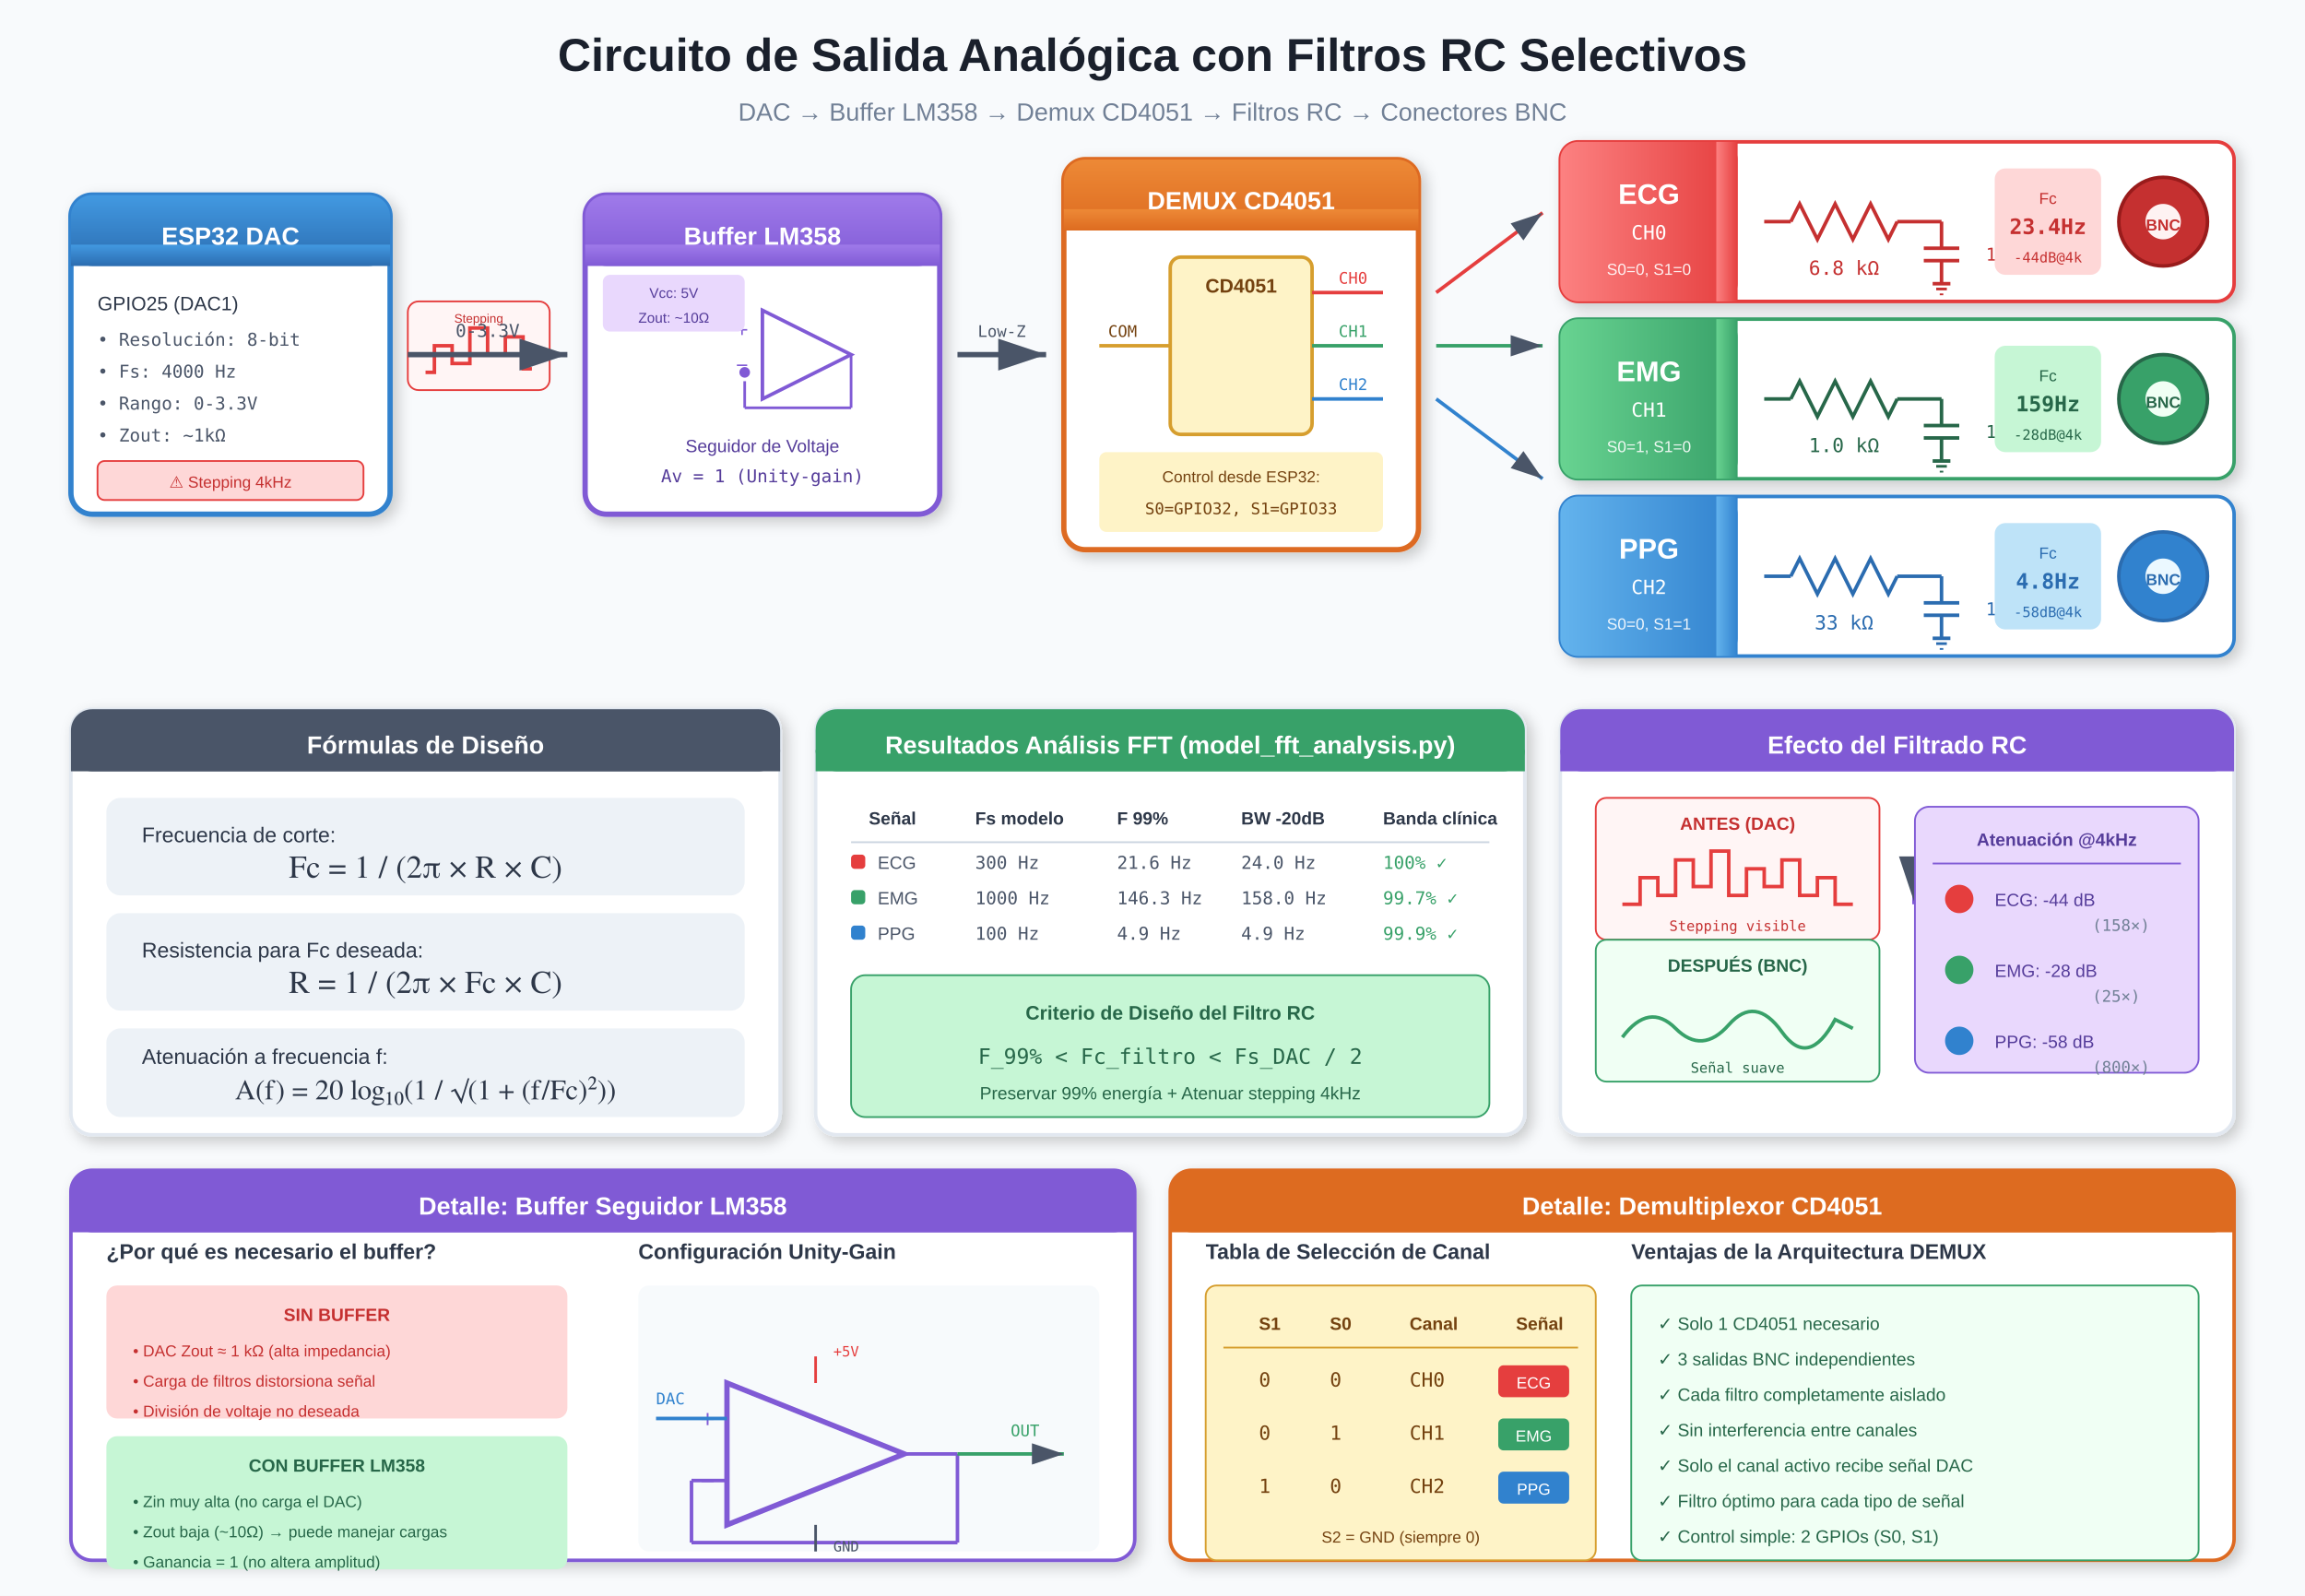
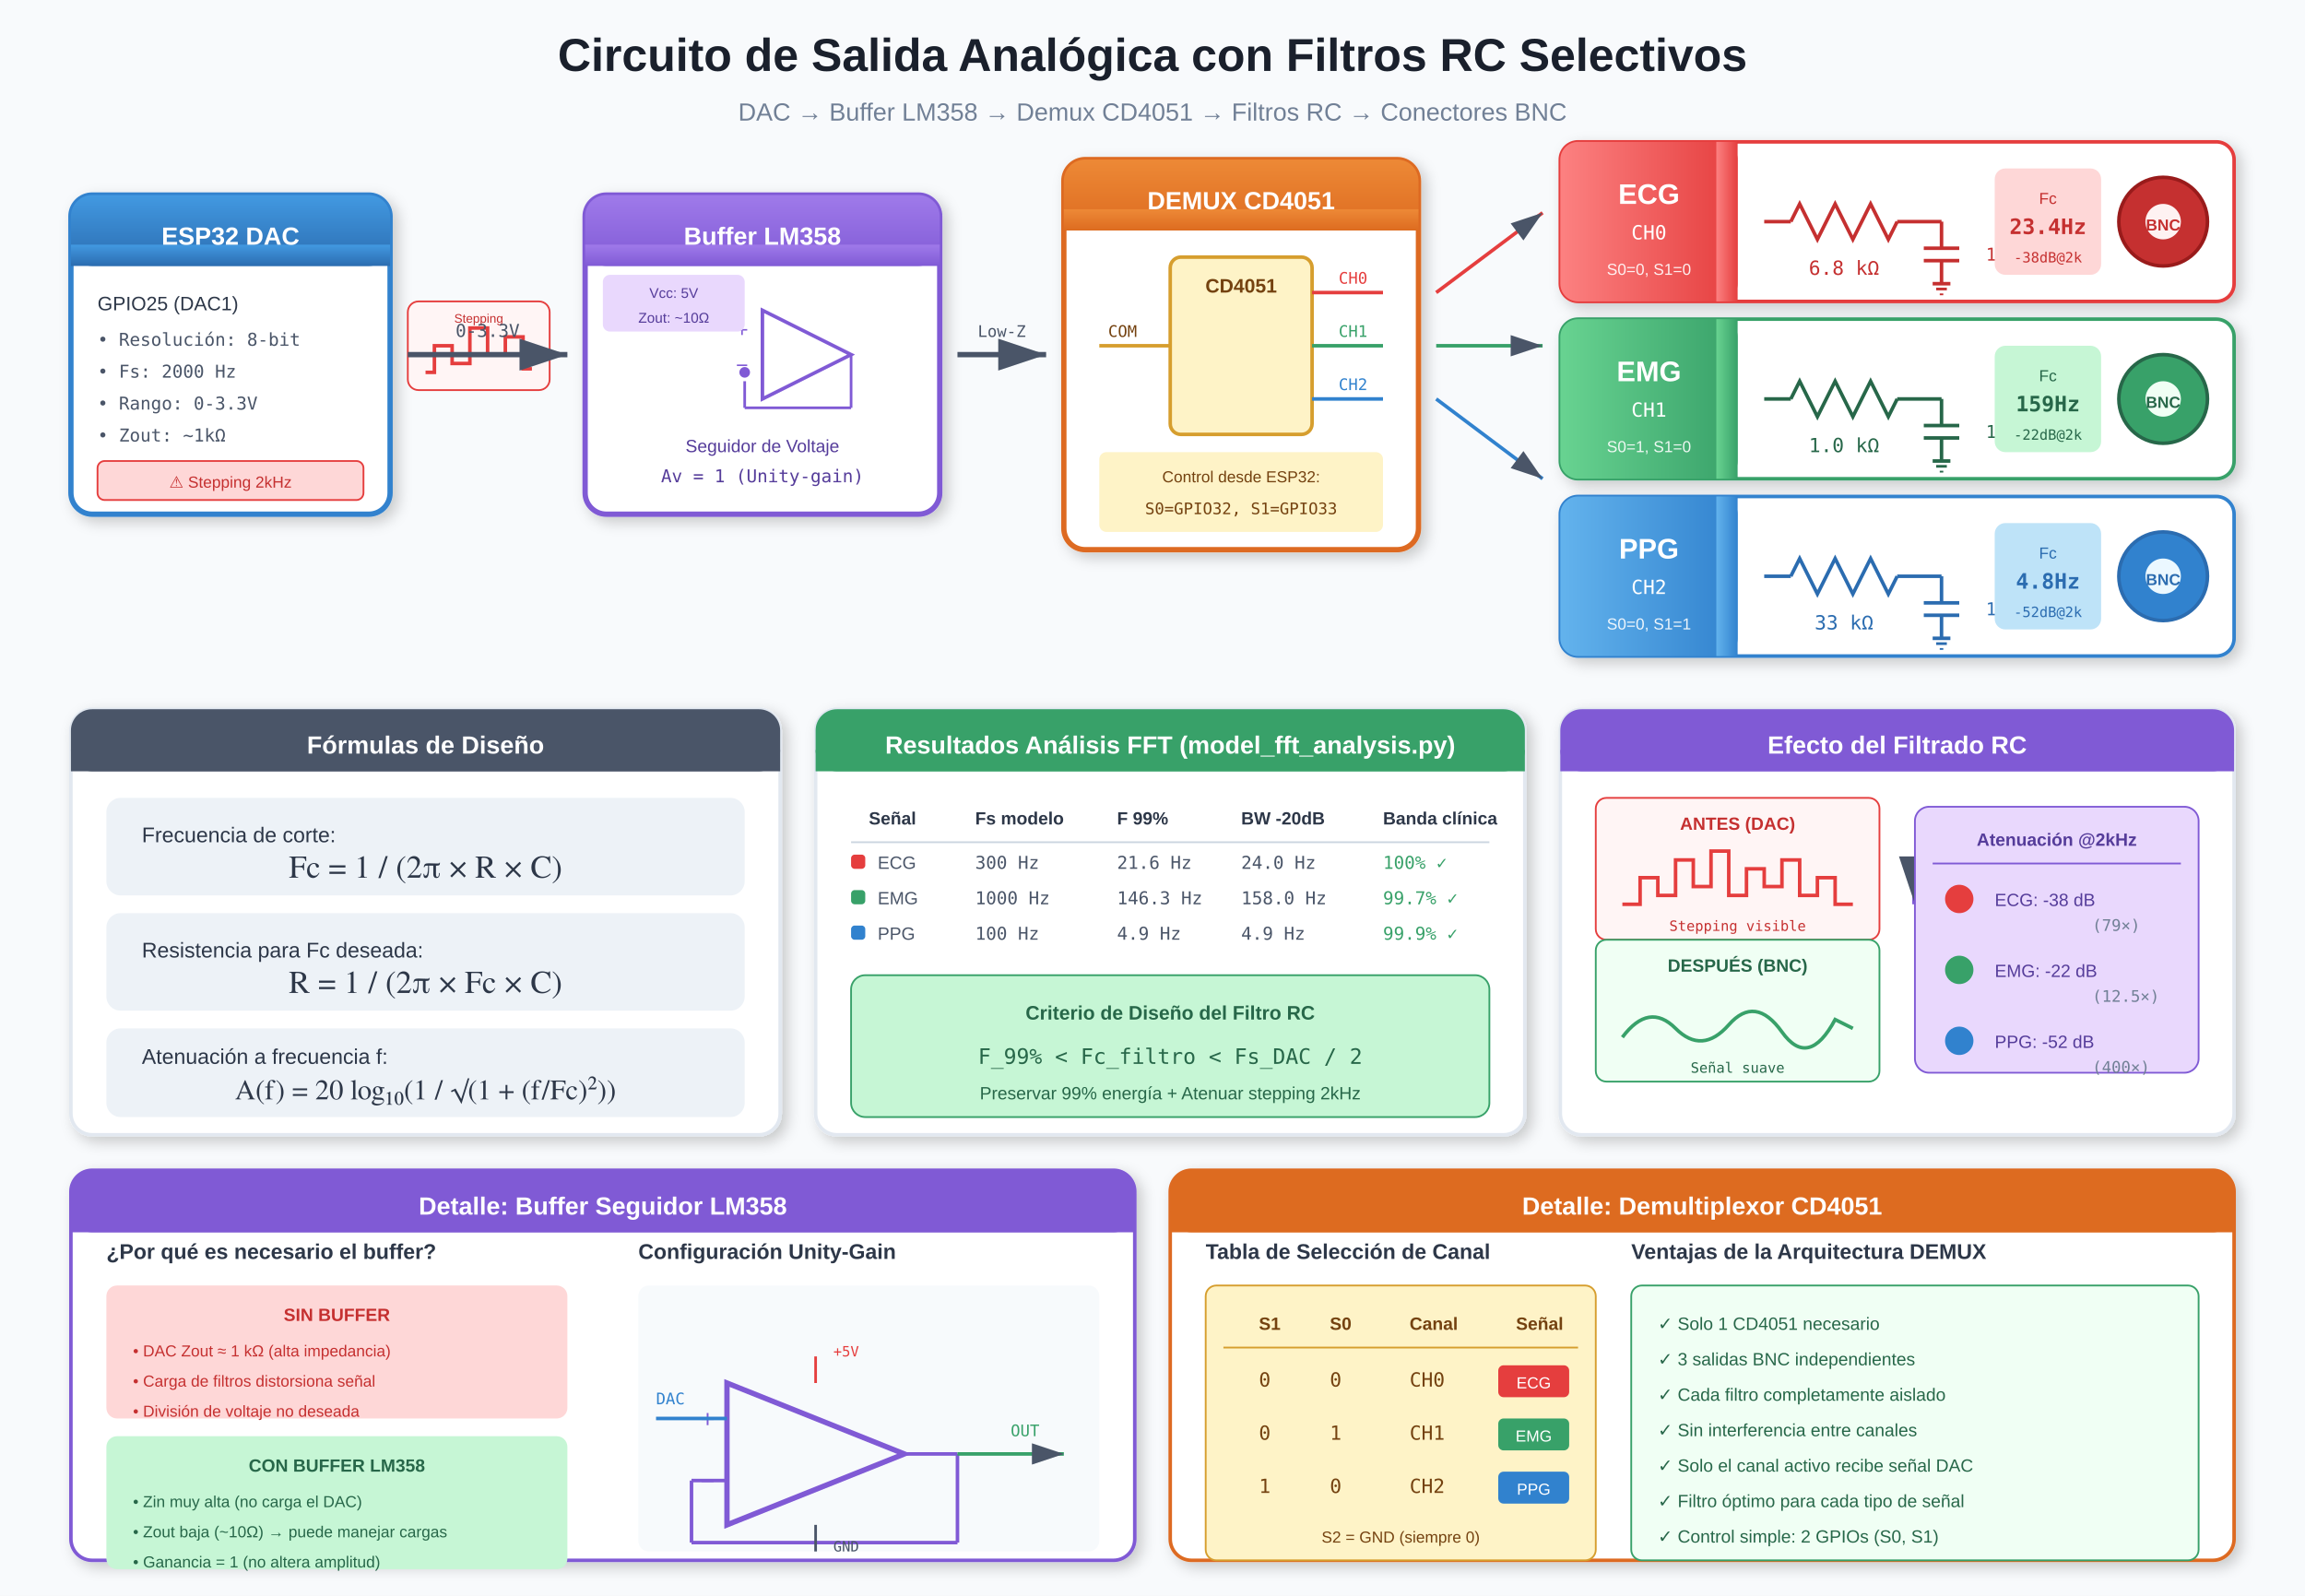
<svg xmlns="http://www.w3.org/2000/svg" viewBox="0 0 1300 900" width="1300" height="900">
  <defs>
    <linearGradient id="gradDAC" x1="0%" y1="0%" x2="0%" y2="100%">
      <stop offset="0%" style="stop-color:#4299e1" />
      <stop offset="100%" style="stop-color:#2b6cb0" />
    </linearGradient>
    <linearGradient id="gradBuffer" x1="0%" y1="0%" x2="0%" y2="100%">
      <stop offset="0%" style="stop-color:#9f7aea" />
      <stop offset="100%" style="stop-color:#805ad5" />
    </linearGradient>
    <linearGradient id="gradMux" x1="0%" y1="0%" x2="0%" y2="100%">
      <stop offset="0%" style="stop-color:#ed8936" />
      <stop offset="100%" style="stop-color:#dd6b20" />
    </linearGradient>
    <linearGradient id="gradECG" x1="0%" y1="0%" x2="100%" y2="0%">
      <stop offset="0%" style="stop-color:#fc8181" />
      <stop offset="100%" style="stop-color:#e53e3e" />
    </linearGradient>
    <linearGradient id="gradEMG" x1="0%" y1="0%" x2="100%" y2="0%">
      <stop offset="0%" style="stop-color:#68d391" />
      <stop offset="100%" style="stop-color:#38a169" />
    </linearGradient>
    <linearGradient id="gradPPG" x1="0%" y1="0%" x2="100%" y2="0%">
      <stop offset="0%" style="stop-color:#63b3ed" />
      <stop offset="100%" style="stop-color:#3182ce" />
    </linearGradient>
    <marker id="arrow" markerWidth="10" markerHeight="10" refX="9" refY="3" orient="auto" markerUnits="strokeWidth">
      <path d="M0,0 L0,6 L9,3 z" fill="#4a5568" />
    </marker>
    <marker id="arrowBlue" markerWidth="10" markerHeight="10" refX="9" refY="3" orient="auto" markerUnits="strokeWidth">
      <path d="M0,0 L0,6 L9,3 z" fill="#3182ce" />
    </marker>
    <filter id="shadow" x="-20%" y="-20%" width="140%" height="140%">
      <feDropShadow dx="3" dy="3" stdDeviation="4" flood-opacity="0.2" />
    </filter>
    <pattern id="steppingPattern" patternUnits="userSpaceOnUse" width="60" height="30">
      <path d="M0,25 L10,25 L10,15 L20,15 L20,20 L30,20 L30,10 L40,10 L40,22 L50,22 L50,8 L60,8" stroke="#e53e3e" stroke-width="2" fill="none" />
    </pattern>
    <pattern id="smoothPattern" patternUnits="userSpaceOnUse" width="60" height="30">
      <path d="M0,20 Q15,10 30,20 T60,20" stroke="#38a169" stroke-width="2" fill="none" />
    </pattern>
  </defs>
  <rect width="1300" height="900" fill="#f8fafc" />
  <text x="650" y="40" font-family="Segoe UI, Arial" font-size="26" font-weight="bold" fill="#1a202c" text-anchor="middle">
    Circuito de Salida Analógica con Filtros RC Selectivos
  </text>
  <text x="650" y="68" font-family="Segoe UI, Arial" font-size="14" fill="#718096" text-anchor="middle">
    DAC → Buffer LM358 → Demux CD4051 → Filtros RC → Conectores BNC
  </text>
  <g transform="translate(40, 110)">
    <rect x="0" y="0" width="180" height="180" rx="12" fill="white" stroke="#3182ce" stroke-width="3" filter="url(#shadow)" />
    <rect x="0" y="0" width="180" height="40" rx="12" fill="url(#gradDAC)" />
    <rect x="0" y="28" width="180" height="12" fill="url(#gradDAC)" />
    <text x="90" y="28" font-family="Segoe UI, Arial" font-size="14" font-weight="bold" fill="white" text-anchor="middle">ESP32 DAC</text>
    <text x="15" y="65" font-family="Segoe UI, Arial" font-size="11" fill="#2d3748">GPIO25 (DAC1)</text>
    <text x="15" y="85" font-family="Consolas, monospace" font-size="10" fill="#4a5568">• Resolución: 8-bit</text>
-     <text x="15" y="103" font-family="Consolas, monospace" font-size="10" fill="#4a5568">• Fs: 4000 Hz</text>
+     <text x="15" y="103" font-family="Consolas, monospace" font-size="10" fill="#4a5568">• Fs: 2000 Hz</text>
    <text x="15" y="121" font-family="Consolas, monospace" font-size="10" fill="#4a5568">• Rango: 0-3.3V</text>
    <text x="15" y="139" font-family="Consolas, monospace" font-size="10" fill="#4a5568">• Zout: ~1kΩ</text>
    <rect x="15" y="150" width="150" height="22" rx="4" fill="#fed7d7" stroke="#e53e3e" stroke-width="1" />
-     <text x="90" y="165" font-family="Segoe UI, Arial" font-size="9" fill="#c53030" text-anchor="middle">⚠ Stepping 4kHz</text>
+     <text x="90" y="165" font-family="Segoe UI, Arial" font-size="9" fill="#c53030" text-anchor="middle">⚠ Stepping 2kHz</text>
  </g>
  <g transform="translate(230, 170)">
    <rect x="0" y="0" width="80" height="50" rx="6" fill="#fff5f5" stroke="#e53e3e" stroke-width="1" />
    <path d="M10,40 L15,40 L15,25 L25,25 L25,35 L35,35 L35,15 L45,15 L45,30 L55,30 L55,20 L65,20 L65,38 L70,38" stroke="#e53e3e" stroke-width="2" fill="none" />
    <text x="40" y="12" font-family="Segoe UI, Arial" font-size="7" fill="#c53030" text-anchor="middle">Stepping</text>
  </g>
  <path d="M230,200 L320,200" stroke="#4a5568" stroke-width="3" fill="none" marker-end="url(#arrow)" />
  <text x="275" y="190" font-family="Consolas, monospace" font-size="10" fill="#4a5568" text-anchor="middle">0-3.3V</text>
  <g transform="translate(330, 110)">
    <rect x="0" y="0" width="200" height="180" rx="12" fill="white" stroke="#805ad5" stroke-width="3" filter="url(#shadow)" />
    <rect x="0" y="0" width="200" height="40" rx="12" fill="url(#gradBuffer)" />
    <rect x="0" y="28" width="200" height="12" fill="url(#gradBuffer)" />
    <text x="100" y="28" font-family="Segoe UI, Arial" font-size="14" font-weight="bold" fill="white" text-anchor="middle">Buffer LM358</text>
    <g transform="translate(100, 90)">
      <polygon points="0,-25 50,0 0,25" fill="none" stroke="#805ad5" stroke-width="2" />
      <text x="-15" y="-10" font-family="Segoe UI, Arial" font-size="12" fill="#805ad5">+</text>
      <text x="-15" y="10" font-family="Segoe UI, Arial" font-size="12" fill="#805ad5">−</text>
      <line x1="50" y1="0" x2="50" y2="30" stroke="#805ad5" stroke-width="1.5" />
      <line x1="50" y1="30" x2="-10" y2="30" stroke="#805ad5" stroke-width="1.5" />
      <line x1="-10" y1="30" x2="-10" y2="15" stroke="#805ad5" stroke-width="1.5" />
      <circle cx="-10" cy="10" r="3" fill="#805ad5" />
    </g>
    <text x="100" y="145" font-family="Segoe UI, Arial" font-size="10" fill="#553c9a" text-anchor="middle">Seguidor de Voltaje</text>
    <text x="100" y="162" font-family="Consolas, monospace" font-size="10" fill="#553c9a" text-anchor="middle">Av = 1 (Unity-gain)</text>
    <rect x="10" y="45" width="80" height="32" rx="4" fill="#e9d8fd" />
    <text x="50" y="58" font-family="Segoe UI, Arial" font-size="8" fill="#553c9a" text-anchor="middle">Vcc: 5V</text>
    <text x="50" y="72" font-family="Segoe UI, Arial" font-size="8" fill="#553c9a" text-anchor="middle">Zout: ~10Ω</text>
  </g>
  <path d="M540,200 L590,200" stroke="#4a5568" stroke-width="3" fill="none" marker-end="url(#arrow)" />
  <text x="565" y="190" font-family="Consolas, monospace" font-size="9" fill="#4a5568" text-anchor="middle">Low-Z</text>
  <g transform="translate(600, 90)">
    <rect x="0" y="0" width="200" height="220" rx="12" fill="white" stroke="#dd6b20" stroke-width="3" filter="url(#shadow)" />
    <rect x="0" y="0" width="200" height="40" rx="12" fill="url(#gradMux)" />
    <rect x="0" y="28" width="200" height="12" fill="url(#gradMux)" />
    <text x="100" y="28" font-family="Segoe UI, Arial" font-size="14" font-weight="bold" fill="white" text-anchor="middle">DEMUX CD4051</text>
    <rect x="60" y="55" width="80" height="100" rx="6" fill="#fef3c7" stroke="#d69e2e" stroke-width="2" />
    <text x="100" y="75" font-family="Segoe UI, Arial" font-size="11" font-weight="bold" fill="#744210" text-anchor="middle">CD4051</text>
    <line x1="20" y1="105" x2="60" y2="105" stroke="#d69e2e" stroke-width="2" />
    <text x="25" y="100" font-family="Consolas, monospace" font-size="9" fill="#744210">COM</text>
    <line x1="140" y1="75" x2="180" y2="75" stroke="#e53e3e" stroke-width="2" />
    <text x="155" y="70" font-family="Consolas, monospace" font-size="9" fill="#e53e3e">CH0</text>
    <line x1="140" y1="105" x2="180" y2="105" stroke="#38a169" stroke-width="2" />
    <text x="155" y="100" font-family="Consolas, monospace" font-size="9" fill="#38a169">CH1</text>
    <line x1="140" y1="135" x2="180" y2="135" stroke="#3182ce" stroke-width="2" />
    <text x="155" y="130" font-family="Consolas, monospace" font-size="9" fill="#3182ce">CH2</text>
    <rect x="20" y="165" width="160" height="45" rx="4" fill="#fef3c7" />
    <text x="100" y="182" font-family="Segoe UI, Arial" font-size="9" fill="#744210" text-anchor="middle">Control desde ESP32:</text>
    <text x="100" y="200" font-family="Consolas, monospace" font-size="9" fill="#744210" text-anchor="middle">S0=GPIO32, S1=GPIO33</text>
  </g>
  <path d="M810,165 L870,120" stroke="#e53e3e" stroke-width="2" fill="none" marker-end="url(#arrow)" />
  <path d="M810,195 L870,195" stroke="#38a169" stroke-width="2" fill="none" marker-end="url(#arrow)" />
  <path d="M810,225 L870,270" stroke="#3182ce" stroke-width="2" fill="none" marker-end="url(#arrow)" />
  <g transform="translate(880, 80)">
    <rect x="0" y="0" width="380" height="90" rx="10" fill="white" stroke="#e53e3e" stroke-width="2" filter="url(#shadow)" />
    <rect x="0" y="0" width="100" height="90" rx="10" fill="url(#gradECG)" />
    <rect x="88" y="0" width="12" height="90" fill="url(#gradECG)" />
    <text x="50" y="35" font-family="Segoe UI, Arial" font-size="16" font-weight="bold" fill="white" text-anchor="middle">ECG</text>
    <text x="50" y="55" font-family="Consolas, monospace" font-size="11" fill="white" text-anchor="middle">CH0</text>
    <text x="50" y="75" font-family="Segoe UI, Arial" font-size="9" fill="rgba(255,255,255,0.9)" text-anchor="middle">S0=0, S1=0</text>
    <g transform="translate(115, 25)">
      <line x1="0" y1="20" x2="15" y2="20" stroke="#c53030" stroke-width="2" />
      <path d="M15,20 L20,10 L30,30 L40,10 L50,30 L60,10 L70,30 L75,20" stroke="#c53030" stroke-width="2" fill="none" />
      <line x1="75" y1="20" x2="100" y2="20" stroke="#c53030" stroke-width="2" />
      <text x="45" y="50" font-family="Consolas, monospace" font-size="11" fill="#c53030" text-anchor="middle">6.8 kΩ</text>
      <line x1="100" y1="20" x2="100" y2="35" stroke="#c53030" stroke-width="2" />
      <line x1="90" y1="35" x2="110" y2="35" stroke="#c53030" stroke-width="2" />
      <line x1="90" y1="42" x2="110" y2="42" stroke="#c53030" stroke-width="2" />
      <line x1="100" y1="42" x2="100" y2="55" stroke="#c53030" stroke-width="2" />
      <text x="125" y="42" font-family="Consolas, monospace" font-size="10" fill="#c53030">1µF</text>
      <line x1="95" y1="55" x2="105" y2="55" stroke="#c53030" stroke-width="2" />
      <line x1="97" y1="58" x2="103" y2="58" stroke="#c53030" stroke-width="1.5" />
      <line x1="99" y1="61" x2="101" y2="61" stroke="#c53030" stroke-width="1" />
    </g>
    <rect x="245" y="15" width="60" height="60" rx="6" fill="#fed7d7" />
    <text x="275" y="35" font-family="Segoe UI, Arial" font-size="9" fill="#c53030" text-anchor="middle">Fc</text>
    <text x="275" y="52" font-family="Consolas, monospace" font-size="12" font-weight="bold" fill="#c53030" text-anchor="middle">23.4Hz</text>
-     <text x="275" y="68" font-family="Consolas, monospace" font-size="8" fill="#c53030" text-anchor="middle">-44dB@4k</text>
+     <text x="275" y="68" font-family="Consolas, monospace" font-size="8" fill="#c53030" text-anchor="middle">-38dB@2k</text>
    <circle cx="340" cy="45" r="25" fill="#c53030" stroke="#991b1b" stroke-width="2" />
    <circle cx="340" cy="45" r="10" fill="#fef2f2" />
    <text x="340" y="50" font-family="Segoe UI, Arial" font-size="9" font-weight="bold" fill="#c53030" text-anchor="middle">BNC</text>
  </g>
  <g transform="translate(880, 180)">
    <rect x="0" y="0" width="380" height="90" rx="10" fill="white" stroke="#38a169" stroke-width="2" filter="url(#shadow)" />
    <rect x="0" y="0" width="100" height="90" rx="10" fill="url(#gradEMG)" />
    <rect x="88" y="0" width="12" height="90" fill="url(#gradEMG)" />
    <text x="50" y="35" font-family="Segoe UI, Arial" font-size="16" font-weight="bold" fill="white" text-anchor="middle">EMG</text>
    <text x="50" y="55" font-family="Consolas, monospace" font-size="11" fill="white" text-anchor="middle">CH1</text>
    <text x="50" y="75" font-family="Segoe UI, Arial" font-size="9" fill="rgba(255,255,255,0.9)" text-anchor="middle">S0=1, S1=0</text>
    <g transform="translate(115, 25)">
      <line x1="0" y1="20" x2="15" y2="20" stroke="#276749" stroke-width="2" />
      <path d="M15,20 L20,10 L30,30 L40,10 L50,30 L60,10 L70,30 L75,20" stroke="#276749" stroke-width="2" fill="none" />
      <line x1="75" y1="20" x2="100" y2="20" stroke="#276749" stroke-width="2" />
      <text x="45" y="50" font-family="Consolas, monospace" font-size="11" fill="#276749" text-anchor="middle">1.0 kΩ</text>
      <line x1="100" y1="20" x2="100" y2="35" stroke="#276749" stroke-width="2" />
      <line x1="90" y1="35" x2="110" y2="35" stroke="#276749" stroke-width="2" />
      <line x1="90" y1="42" x2="110" y2="42" stroke="#276749" stroke-width="2" />
      <line x1="100" y1="42" x2="100" y2="55" stroke="#276749" stroke-width="2" />
      <text x="125" y="42" font-family="Consolas, monospace" font-size="10" fill="#276749">1µF</text>
      <line x1="95" y1="55" x2="105" y2="55" stroke="#276749" stroke-width="2" />
      <line x1="97" y1="58" x2="103" y2="58" stroke="#276749" stroke-width="1.5" />
      <line x1="99" y1="61" x2="101" y2="61" stroke="#276749" stroke-width="1" />
    </g>
    <rect x="245" y="15" width="60" height="60" rx="6" fill="#c6f6d5" />
    <text x="275" y="35" font-family="Segoe UI, Arial" font-size="9" fill="#276749" text-anchor="middle">Fc</text>
    <text x="275" y="52" font-family="Consolas, monospace" font-size="12" font-weight="bold" fill="#276749" text-anchor="middle">159Hz</text>
-     <text x="275" y="68" font-family="Consolas, monospace" font-size="8" fill="#276749" text-anchor="middle">-28dB@4k</text>
+     <text x="275" y="68" font-family="Consolas, monospace" font-size="8" fill="#276749" text-anchor="middle">-22dB@2k</text>
    <circle cx="340" cy="45" r="25" fill="#38a169" stroke="#276749" stroke-width="2" />
    <circle cx="340" cy="45" r="10" fill="#f0fff4" />
    <text x="340" y="50" font-family="Segoe UI, Arial" font-size="9" font-weight="bold" fill="#276749" text-anchor="middle">BNC</text>
  </g>
  <g transform="translate(880, 280)">
    <rect x="0" y="0" width="380" height="90" rx="10" fill="white" stroke="#3182ce" stroke-width="2" filter="url(#shadow)" />
    <rect x="0" y="0" width="100" height="90" rx="10" fill="url(#gradPPG)" />
    <rect x="88" y="0" width="12" height="90" fill="url(#gradPPG)" />
    <text x="50" y="35" font-family="Segoe UI, Arial" font-size="16" font-weight="bold" fill="white" text-anchor="middle">PPG</text>
    <text x="50" y="55" font-family="Consolas, monospace" font-size="11" fill="white" text-anchor="middle">CH2</text>
    <text x="50" y="75" font-family="Segoe UI, Arial" font-size="9" fill="rgba(255,255,255,0.9)" text-anchor="middle">S0=0, S1=1</text>
    <g transform="translate(115, 25)">
      <line x1="0" y1="20" x2="15" y2="20" stroke="#2b6cb0" stroke-width="2" />
      <path d="M15,20 L20,10 L30,30 L40,10 L50,30 L60,10 L70,30 L75,20" stroke="#2b6cb0" stroke-width="2" fill="none" />
      <line x1="75" y1="20" x2="100" y2="20" stroke="#2b6cb0" stroke-width="2" />
      <text x="45" y="50" font-family="Consolas, monospace" font-size="11" fill="#2b6cb0" text-anchor="middle">33 kΩ</text>
      <line x1="100" y1="20" x2="100" y2="35" stroke="#2b6cb0" stroke-width="2" />
      <line x1="90" y1="35" x2="110" y2="35" stroke="#2b6cb0" stroke-width="2" />
      <line x1="90" y1="42" x2="110" y2="42" stroke="#2b6cb0" stroke-width="2" />
      <line x1="100" y1="42" x2="100" y2="55" stroke="#2b6cb0" stroke-width="2" />
      <text x="125" y="42" font-family="Consolas, monospace" font-size="10" fill="#2b6cb0">1µF</text>
      <line x1="95" y1="55" x2="105" y2="55" stroke="#2b6cb0" stroke-width="2" />
      <line x1="97" y1="58" x2="103" y2="58" stroke="#2b6cb0" stroke-width="1.5" />
      <line x1="99" y1="61" x2="101" y2="61" stroke="#2b6cb0" stroke-width="1" />
    </g>
    <rect x="245" y="15" width="60" height="60" rx="6" fill="#bee3f8" />
    <text x="275" y="35" font-family="Segoe UI, Arial" font-size="9" fill="#2b6cb0" text-anchor="middle">Fc</text>
    <text x="275" y="52" font-family="Consolas, monospace" font-size="12" font-weight="bold" fill="#2b6cb0" text-anchor="middle">4.8Hz</text>
-     <text x="275" y="68" font-family="Consolas, monospace" font-size="8" fill="#2b6cb0" text-anchor="middle">-58dB@4k</text>
+     <text x="275" y="68" font-family="Consolas, monospace" font-size="8" fill="#2b6cb0" text-anchor="middle">-52dB@2k</text>
    <circle cx="340" cy="45" r="25" fill="#3182ce" stroke="#2b6cb0" stroke-width="2" />
    <circle cx="340" cy="45" r="10" fill="#ebf8ff" />
    <text x="340" y="50" font-family="Segoe UI, Arial" font-size="9" font-weight="bold" fill="#2b6cb0" text-anchor="middle">BNC</text>
  </g>
  <rect x="40" y="400" width="400" height="240" rx="12" fill="white" stroke="#e2e8f0" stroke-width="2" filter="url(#shadow)" />
  <rect x="40" y="400" width="400" height="35" rx="12" fill="#4a5568" />
  <rect x="40" y="423" width="400" height="12" fill="#4a5568" />
  <text x="240" y="425" font-family="Segoe UI, Arial" font-size="14" font-weight="bold" fill="white" text-anchor="middle">
    Fórmulas de Diseño
  </text>
  <rect x="60" y="450" width="360" height="55" rx="8" fill="#edf2f7" />
  <text x="80" y="475" font-family="Segoe UI, Arial" font-size="12" fill="#2d3748">Frecuencia de corte:</text>
  <text x="240" y="495" font-family="Cambria Math, serif" font-size="18" fill="#2d3748" text-anchor="middle">
    Fc = 1 / (2π × R × C)
  </text>
  <rect x="60" y="515" width="360" height="55" rx="8" fill="#edf2f7" />
  <text x="80" y="540" font-family="Segoe UI, Arial" font-size="12" fill="#2d3748">Resistencia para Fc deseada:</text>
  <text x="240" y="560" font-family="Cambria Math, serif" font-size="18" fill="#2d3748" text-anchor="middle">
    R = 1 / (2π × Fc × C)
  </text>
  <rect x="60" y="580" width="360" height="50" rx="8" fill="#edf2f7" />
  <text x="80" y="600" font-family="Segoe UI, Arial" font-size="12" fill="#2d3748">Atenuación a frecuencia f:</text>
  <text x="240" y="620" font-family="Cambria Math, serif" font-size="16" fill="#2d3748" text-anchor="middle">
    A(f) = 20 log₁₀(1 / √(1 + (f/Fc)²))
  </text>
  <rect x="460" y="400" width="400" height="240" rx="12" fill="white" stroke="#e2e8f0" stroke-width="2" filter="url(#shadow)" />
  <rect x="460" y="400" width="400" height="35" rx="12" fill="#38a169" />
  <rect x="460" y="423" width="400" height="12" fill="#38a169" />
  <text x="660" y="425" font-family="Segoe UI, Arial" font-size="14" font-weight="bold" fill="white" text-anchor="middle">
    Resultados Análisis FFT (model_fft_analysis.py)
  </text>
  <text x="490" y="465" font-family="Segoe UI, Arial" font-size="10" font-weight="bold" fill="#2d3748">Señal</text>
  <text x="550" y="465" font-family="Segoe UI, Arial" font-size="10" font-weight="bold" fill="#2d3748">Fs modelo</text>
  <text x="630" y="465" font-family="Segoe UI, Arial" font-size="10" font-weight="bold" fill="#2d3748">F 99%</text>
  <text x="700" y="465" font-family="Segoe UI, Arial" font-size="10" font-weight="bold" fill="#2d3748">BW -20dB</text>
  <text x="780" y="465" font-family="Segoe UI, Arial" font-size="10" font-weight="bold" fill="#2d3748">Banda clínica</text>
  <line x1="480" y1="475" x2="840" y2="475" stroke="#cbd5e0" stroke-width="1" />
  <rect x="480" y="482" width="8" height="8" fill="#e53e3e" rx="2" />
  <text x="495" y="490" font-family="Segoe UI, Arial" font-size="10" fill="#4a5568">ECG</text>
  <text x="550" y="490" font-family="Consolas, monospace" font-size="10" fill="#4a5568">300 Hz</text>
  <text x="630" y="490" font-family="Consolas, monospace" font-size="10" fill="#4a5568">21.6 Hz</text>
  <text x="700" y="490" font-family="Consolas, monospace" font-size="10" fill="#4a5568">24.0 Hz</text>
  <text x="780" y="490" font-family="Consolas, monospace" font-size="10" fill="#38a169">100% ✓</text>
  <rect x="480" y="502" width="8" height="8" fill="#38a169" rx="2" />
  <text x="495" y="510" font-family="Segoe UI, Arial" font-size="10" fill="#4a5568">EMG</text>
  <text x="550" y="510" font-family="Consolas, monospace" font-size="10" fill="#4a5568">1000 Hz</text>
  <text x="630" y="510" font-family="Consolas, monospace" font-size="10" fill="#4a5568">146.3 Hz</text>
  <text x="700" y="510" font-family="Consolas, monospace" font-size="10" fill="#4a5568">158.0 Hz</text>
  <text x="780" y="510" font-family="Consolas, monospace" font-size="10" fill="#38a169">99.7% ✓</text>
  <rect x="480" y="522" width="8" height="8" fill="#3182ce" rx="2" />
  <text x="495" y="530" font-family="Segoe UI, Arial" font-size="10" fill="#4a5568">PPG</text>
  <text x="550" y="530" font-family="Consolas, monospace" font-size="10" fill="#4a5568">100 Hz</text>
  <text x="630" y="530" font-family="Consolas, monospace" font-size="10" fill="#4a5568">4.9 Hz</text>
  <text x="700" y="530" font-family="Consolas, monospace" font-size="10" fill="#4a5568">4.9 Hz</text>
  <text x="780" y="530" font-family="Consolas, monospace" font-size="10" fill="#38a169">99.9% ✓</text>
  <rect x="480" y="550" width="360" height="80" rx="8" fill="#c6f6d5" stroke="#38a169" stroke-width="1" />
  <text x="660" y="575" font-family="Segoe UI, Arial" font-size="11" font-weight="bold" fill="#276749" text-anchor="middle">
    Criterio de Diseño del Filtro RC
  </text>
  <text x="660" y="600" font-family="Consolas, monospace" font-size="12" fill="#276749" text-anchor="middle">
    F_99% &lt; Fc_filtro &lt; Fs_DAC / 2
  </text>
  <text x="660" y="620" font-family="Segoe UI, Arial" font-size="10" fill="#276749" text-anchor="middle">
-     Preservar 99% energía + Atenuar stepping 4kHz
+     Preservar 99% energía + Atenuar stepping 2kHz
  </text>
  <rect x="880" y="400" width="380" height="240" rx="12" fill="white" stroke="#e2e8f0" stroke-width="2" filter="url(#shadow)" />
  <rect x="880" y="400" width="380" height="35" rx="12" fill="#805ad5" />
  <rect x="880" y="423" width="380" height="12" fill="#805ad5" />
  <text x="1070" y="425" font-family="Segoe UI, Arial" font-size="14" font-weight="bold" fill="white" text-anchor="middle">
    Efecto del Filtrado RC
  </text>
  <g transform="translate(900, 450)">
    <rect x="0" y="0" width="160" height="80" rx="6" fill="#fff5f5" stroke="#e53e3e" stroke-width="1" />
    <text x="80" y="18" font-family="Segoe UI, Arial" font-size="10" font-weight="bold" fill="#c53030" text-anchor="middle">ANTES (DAC)</text>
    <path d="M15,60 L25,60 L25,45 L35,45 L35,55 L45,55 L45,35 L55,35 L55,50 L65,50 L65,30 L75,30 L75,55 L85,55 L85,40 L95,40 L95,50 L105,50 L105,35 L115,35 L115,55 L125,55 L125,45 L135,45 L135,60 L145,60" stroke="#e53e3e" stroke-width="2" fill="none" />
    <text x="80" y="75" font-family="Consolas, monospace" font-size="8" fill="#c53030" text-anchor="middle">Stepping visible</text>
  </g>
  <path d="M1080,490 L1080,510" stroke="#805ad5" stroke-width="3" fill="none" marker-end="url(#arrow)" />
  <text x="1095" y="505" font-family="Segoe UI, Arial" font-size="9" fill="#805ad5">Filtro RC</text>
  <g transform="translate(900, 530)">
    <rect x="0" y="0" width="160" height="80" rx="6" fill="#f0fff4" stroke="#38a169" stroke-width="1" />
    <text x="80" y="18" font-family="Segoe UI, Arial" font-size="10" font-weight="bold" fill="#276749" text-anchor="middle">DESPUÉS (BNC)</text>
    <path d="M15,55 Q30,35 45,50 T75,48 T105,52 T135,45 L145,50" stroke="#38a169" stroke-width="2" fill="none" />
    <text x="80" y="75" font-family="Consolas, monospace" font-size="8" fill="#276749" text-anchor="middle">Señal suave</text>
  </g>
  <g transform="translate(1080, 455)">
    <rect x="0" y="0" width="160" height="150" rx="8" fill="#e9d8fd" stroke="#805ad5" stroke-width="1" />
-     <text x="80" y="22" font-family="Segoe UI, Arial" font-size="10" font-weight="bold" fill="#553c9a" text-anchor="middle">Atenuación @4kHz</text>
+     <text x="80" y="22" font-family="Segoe UI, Arial" font-size="10" font-weight="bold" fill="#553c9a" text-anchor="middle">Atenuación @2kHz</text>
    <line x1="10" y1="32" x2="150" y2="32" stroke="#805ad5" stroke-width="1" />
    <circle cx="25" cy="52" r="8" fill="#e53e3e" />
-     <text x="45" y="56" font-family="Segoe UI, Arial" font-size="10" fill="#553c9a">ECG: -44 dB</text>
-     <text x="100" y="70" font-family="Consolas, monospace" font-size="9" fill="#718096">(158×)</text>
+     <text x="45" y="56" font-family="Segoe UI, Arial" font-size="10" fill="#553c9a">ECG: -38 dB</text>
+     <text x="100" y="70" font-family="Consolas, monospace" font-size="9" fill="#718096">(79×)</text>
    <circle cx="25" cy="92" r="8" fill="#38a169" />
-     <text x="45" y="96" font-family="Segoe UI, Arial" font-size="10" fill="#553c9a">EMG: -28 dB</text>
-     <text x="100" y="110" font-family="Consolas, monospace" font-size="9" fill="#718096">(25×)</text>
+     <text x="45" y="96" font-family="Segoe UI, Arial" font-size="10" fill="#553c9a">EMG: -22 dB</text>
+     <text x="100" y="110" font-family="Consolas, monospace" font-size="9" fill="#718096">(12.5×)</text>
    <circle cx="25" cy="132" r="8" fill="#3182ce" />
-     <text x="45" y="136" font-family="Segoe UI, Arial" font-size="10" fill="#553c9a">PPG: -58 dB</text>
-     <text x="100" y="150" font-family="Consolas, monospace" font-size="9" fill="#718096">(800×)</text>
+     <text x="45" y="136" font-family="Segoe UI, Arial" font-size="10" fill="#553c9a">PPG: -52 dB</text>
+     <text x="100" y="150" font-family="Consolas, monospace" font-size="9" fill="#718096">(400×)</text>
  </g>
  <rect x="40" y="660" width="600" height="220" rx="12" fill="white" stroke="#805ad5" stroke-width="2" filter="url(#shadow)" />
  <rect x="40" y="660" width="600" height="35" rx="12" fill="#805ad5" />
  <rect x="40" y="683" width="600" height="12" fill="#805ad5" />
  <text x="340" y="685" font-family="Segoe UI, Arial" font-size="14" font-weight="bold" fill="white" text-anchor="middle">
    Detalle: Buffer Seguidor LM358
  </text>
  <g transform="translate(60, 710)">
    <text x="0" y="0" font-family="Segoe UI, Arial" font-size="12" font-weight="bold" fill="#2d3748">¿Por qué es necesario el buffer?</text>
    <rect x="0" y="15" width="260" height="75" rx="6" fill="#fed7d7" />
    <text x="130" y="35" font-family="Segoe UI, Arial" font-size="10" font-weight="bold" fill="#c53030" text-anchor="middle">SIN BUFFER</text>
    <text x="15" y="55" font-family="Segoe UI, Arial" font-size="9" fill="#c53030">• DAC Zout ≈ 1 kΩ (alta impedancia)</text>
    <text x="15" y="72" font-family="Segoe UI, Arial" font-size="9" fill="#c53030">• Carga de filtros distorsiona señal</text>
    <text x="15" y="89" font-family="Segoe UI, Arial" font-size="9" fill="#c53030">• División de voltaje no deseada</text>
    <rect x="0" y="100" width="260" height="75" rx="6" fill="#c6f6d5" />
    <text x="130" y="120" font-family="Segoe UI, Arial" font-size="10" font-weight="bold" fill="#276749" text-anchor="middle">CON BUFFER LM358</text>
    <text x="15" y="140" font-family="Segoe UI, Arial" font-size="9" fill="#276749">• Zin muy alta (no carga el DAC)</text>
    <text x="15" y="157" font-family="Segoe UI, Arial" font-size="9" fill="#276749">• Zout baja (~10Ω) → puede manejar cargas</text>
    <text x="15" y="174" font-family="Segoe UI, Arial" font-size="9" fill="#276749">• Ganancia = 1 (no altera amplitud)</text>
  </g>
  <g transform="translate(360, 710)">
    <text x="0" y="0" font-family="Segoe UI, Arial" font-size="12" font-weight="bold" fill="#2d3748">Configuración Unity-Gain</text>
    <rect x="0" y="15" width="260" height="150" rx="6" fill="#f7fafc" />
    <polygon points="50,70 150,110 50,150" fill="none" stroke="#805ad5" stroke-width="3" />
    <text x="35" y="95" font-family="Segoe UI, Arial" font-size="14" fill="#805ad5">+</text>
    <text x="35" y="130" font-family="Segoe UI, Arial" font-size="14" fill="#805ad5">−</text>
    <line x1="10" y1="90" x2="50" y2="90" stroke="#3182ce" stroke-width="2" />
    <text x="10" y="82" font-family="Consolas, monospace" font-size="9" fill="#3182ce">DAC</text>
    <line x1="150" y1="110" x2="180" y2="110" stroke="#805ad5" stroke-width="2" />
    <line x1="180" y1="110" x2="180" y2="160" stroke="#805ad5" stroke-width="2" />
    <line x1="180" y1="160" x2="30" y2="160" stroke="#805ad5" stroke-width="2" />
    <line x1="30" y1="160" x2="30" y2="125" stroke="#805ad5" stroke-width="2" />
    <line x1="30" y1="125" x2="50" y2="125" stroke="#805ad5" stroke-width="2" />
    <line x1="180" y1="110" x2="240" y2="110" stroke="#38a169" stroke-width="2" marker-end="url(#arrow)" />
    <text x="210" y="100" font-family="Consolas, monospace" font-size="9" fill="#38a169">OUT</text>
    <line x1="100" y1="70" x2="100" y2="55" stroke="#e53e3e" stroke-width="1.5" />
    <text x="110" y="55" font-family="Consolas, monospace" font-size="8" fill="#e53e3e">+5V</text>
    <line x1="100" y1="150" x2="100" y2="165" stroke="#4a5568" stroke-width="1.5" />
    <text x="110" y="165" font-family="Consolas, monospace" font-size="8" fill="#4a5568">GND</text>
  </g>
  <rect x="660" y="660" width="600" height="220" rx="12" fill="white" stroke="#dd6b20" stroke-width="2" filter="url(#shadow)" />
  <rect x="660" y="660" width="600" height="35" rx="12" fill="#dd6b20" />
  <rect x="660" y="683" width="600" height="12" fill="#dd6b20" />
  <text x="960" y="685" font-family="Segoe UI, Arial" font-size="14" font-weight="bold" fill="white" text-anchor="middle">
    Detalle: Demultiplexor CD4051
  </text>
  <g transform="translate(680, 710)">
    <text x="0" y="0" font-family="Segoe UI, Arial" font-size="12" font-weight="bold" fill="#2d3748">Tabla de Selección de Canal</text>
    <rect x="0" y="15" width="220" height="155" rx="6" fill="#fef3c7" stroke="#d69e2e" stroke-width="1" />
    <text x="30" y="40" font-family="Segoe UI, Arial" font-size="10" font-weight="bold" fill="#744210">S1</text>
    <text x="70" y="40" font-family="Segoe UI, Arial" font-size="10" font-weight="bold" fill="#744210">S0</text>
    <text x="115" y="40" font-family="Segoe UI, Arial" font-size="10" font-weight="bold" fill="#744210">Canal</text>
    <text x="175" y="40" font-family="Segoe UI, Arial" font-size="10" font-weight="bold" fill="#744210">Señal</text>
    <line x1="10" y1="50" x2="210" y2="50" stroke="#d69e2e" stroke-width="1" />
    <text x="30" y="72" font-family="Consolas, monospace" font-size="11" fill="#744210">0</text>
    <text x="70" y="72" font-family="Consolas, monospace" font-size="11" fill="#744210">0</text>
    <text x="115" y="72" font-family="Consolas, monospace" font-size="11" fill="#744210">CH0</text>
    <rect x="165" y="60" width="40" height="18" rx="3" fill="#e53e3e" />
    <text x="185" y="73" font-family="Segoe UI, Arial" font-size="9" fill="white" text-anchor="middle">ECG</text>
    <text x="30" y="102" font-family="Consolas, monospace" font-size="11" fill="#744210">0</text>
    <text x="70" y="102" font-family="Consolas, monospace" font-size="11" fill="#744210">1</text>
    <text x="115" y="102" font-family="Consolas, monospace" font-size="11" fill="#744210">CH1</text>
    <rect x="165" y="90" width="40" height="18" rx="3" fill="#38a169" />
    <text x="185" y="103" font-family="Segoe UI, Arial" font-size="9" fill="white" text-anchor="middle">EMG</text>
    <text x="30" y="132" font-family="Consolas, monospace" font-size="11" fill="#744210">1</text>
    <text x="70" y="132" font-family="Consolas, monospace" font-size="11" fill="#744210">0</text>
    <text x="115" y="132" font-family="Consolas, monospace" font-size="11" fill="#744210">CH2</text>
    <rect x="165" y="120" width="40" height="18" rx="3" fill="#3182ce" />
    <text x="185" y="133" font-family="Segoe UI, Arial" font-size="9" fill="white" text-anchor="middle">PPG</text>
    <text x="110" y="160" font-family="Segoe UI, Arial" font-size="9" fill="#744210" text-anchor="middle">S2 = GND (siempre 0)</text>
  </g>
  <g transform="translate(920, 710)">
    <text x="0" y="0" font-family="Segoe UI, Arial" font-size="12" font-weight="bold" fill="#2d3748">Ventajas de la Arquitectura DEMUX</text>
    <rect x="0" y="15" width="320" height="155" rx="6" fill="#f0fff4" stroke="#38a169" stroke-width="1" />
    <text x="15" y="40" font-family="Segoe UI, Arial" font-size="10" fill="#276749">✓ Solo 1 CD4051 necesario</text>
    <text x="15" y="60" font-family="Segoe UI, Arial" font-size="10" fill="#276749">✓ 3 salidas BNC independientes</text>
    <text x="15" y="80" font-family="Segoe UI, Arial" font-size="10" fill="#276749">✓ Cada filtro completamente aislado</text>
    <text x="15" y="100" font-family="Segoe UI, Arial" font-size="10" fill="#276749">✓ Sin interferencia entre canales</text>
    <text x="15" y="120" font-family="Segoe UI, Arial" font-size="10" fill="#276749">✓ Solo el canal activo recibe señal DAC</text>
    <text x="15" y="140" font-family="Segoe UI, Arial" font-size="10" fill="#276749">✓ Filtro óptimo para cada tipo de señal</text>
    <text x="15" y="160" font-family="Segoe UI, Arial" font-size="10" fill="#276749">✓ Control simple: 2 GPIOs (S0, S1)</text>
  </g>
</svg>
